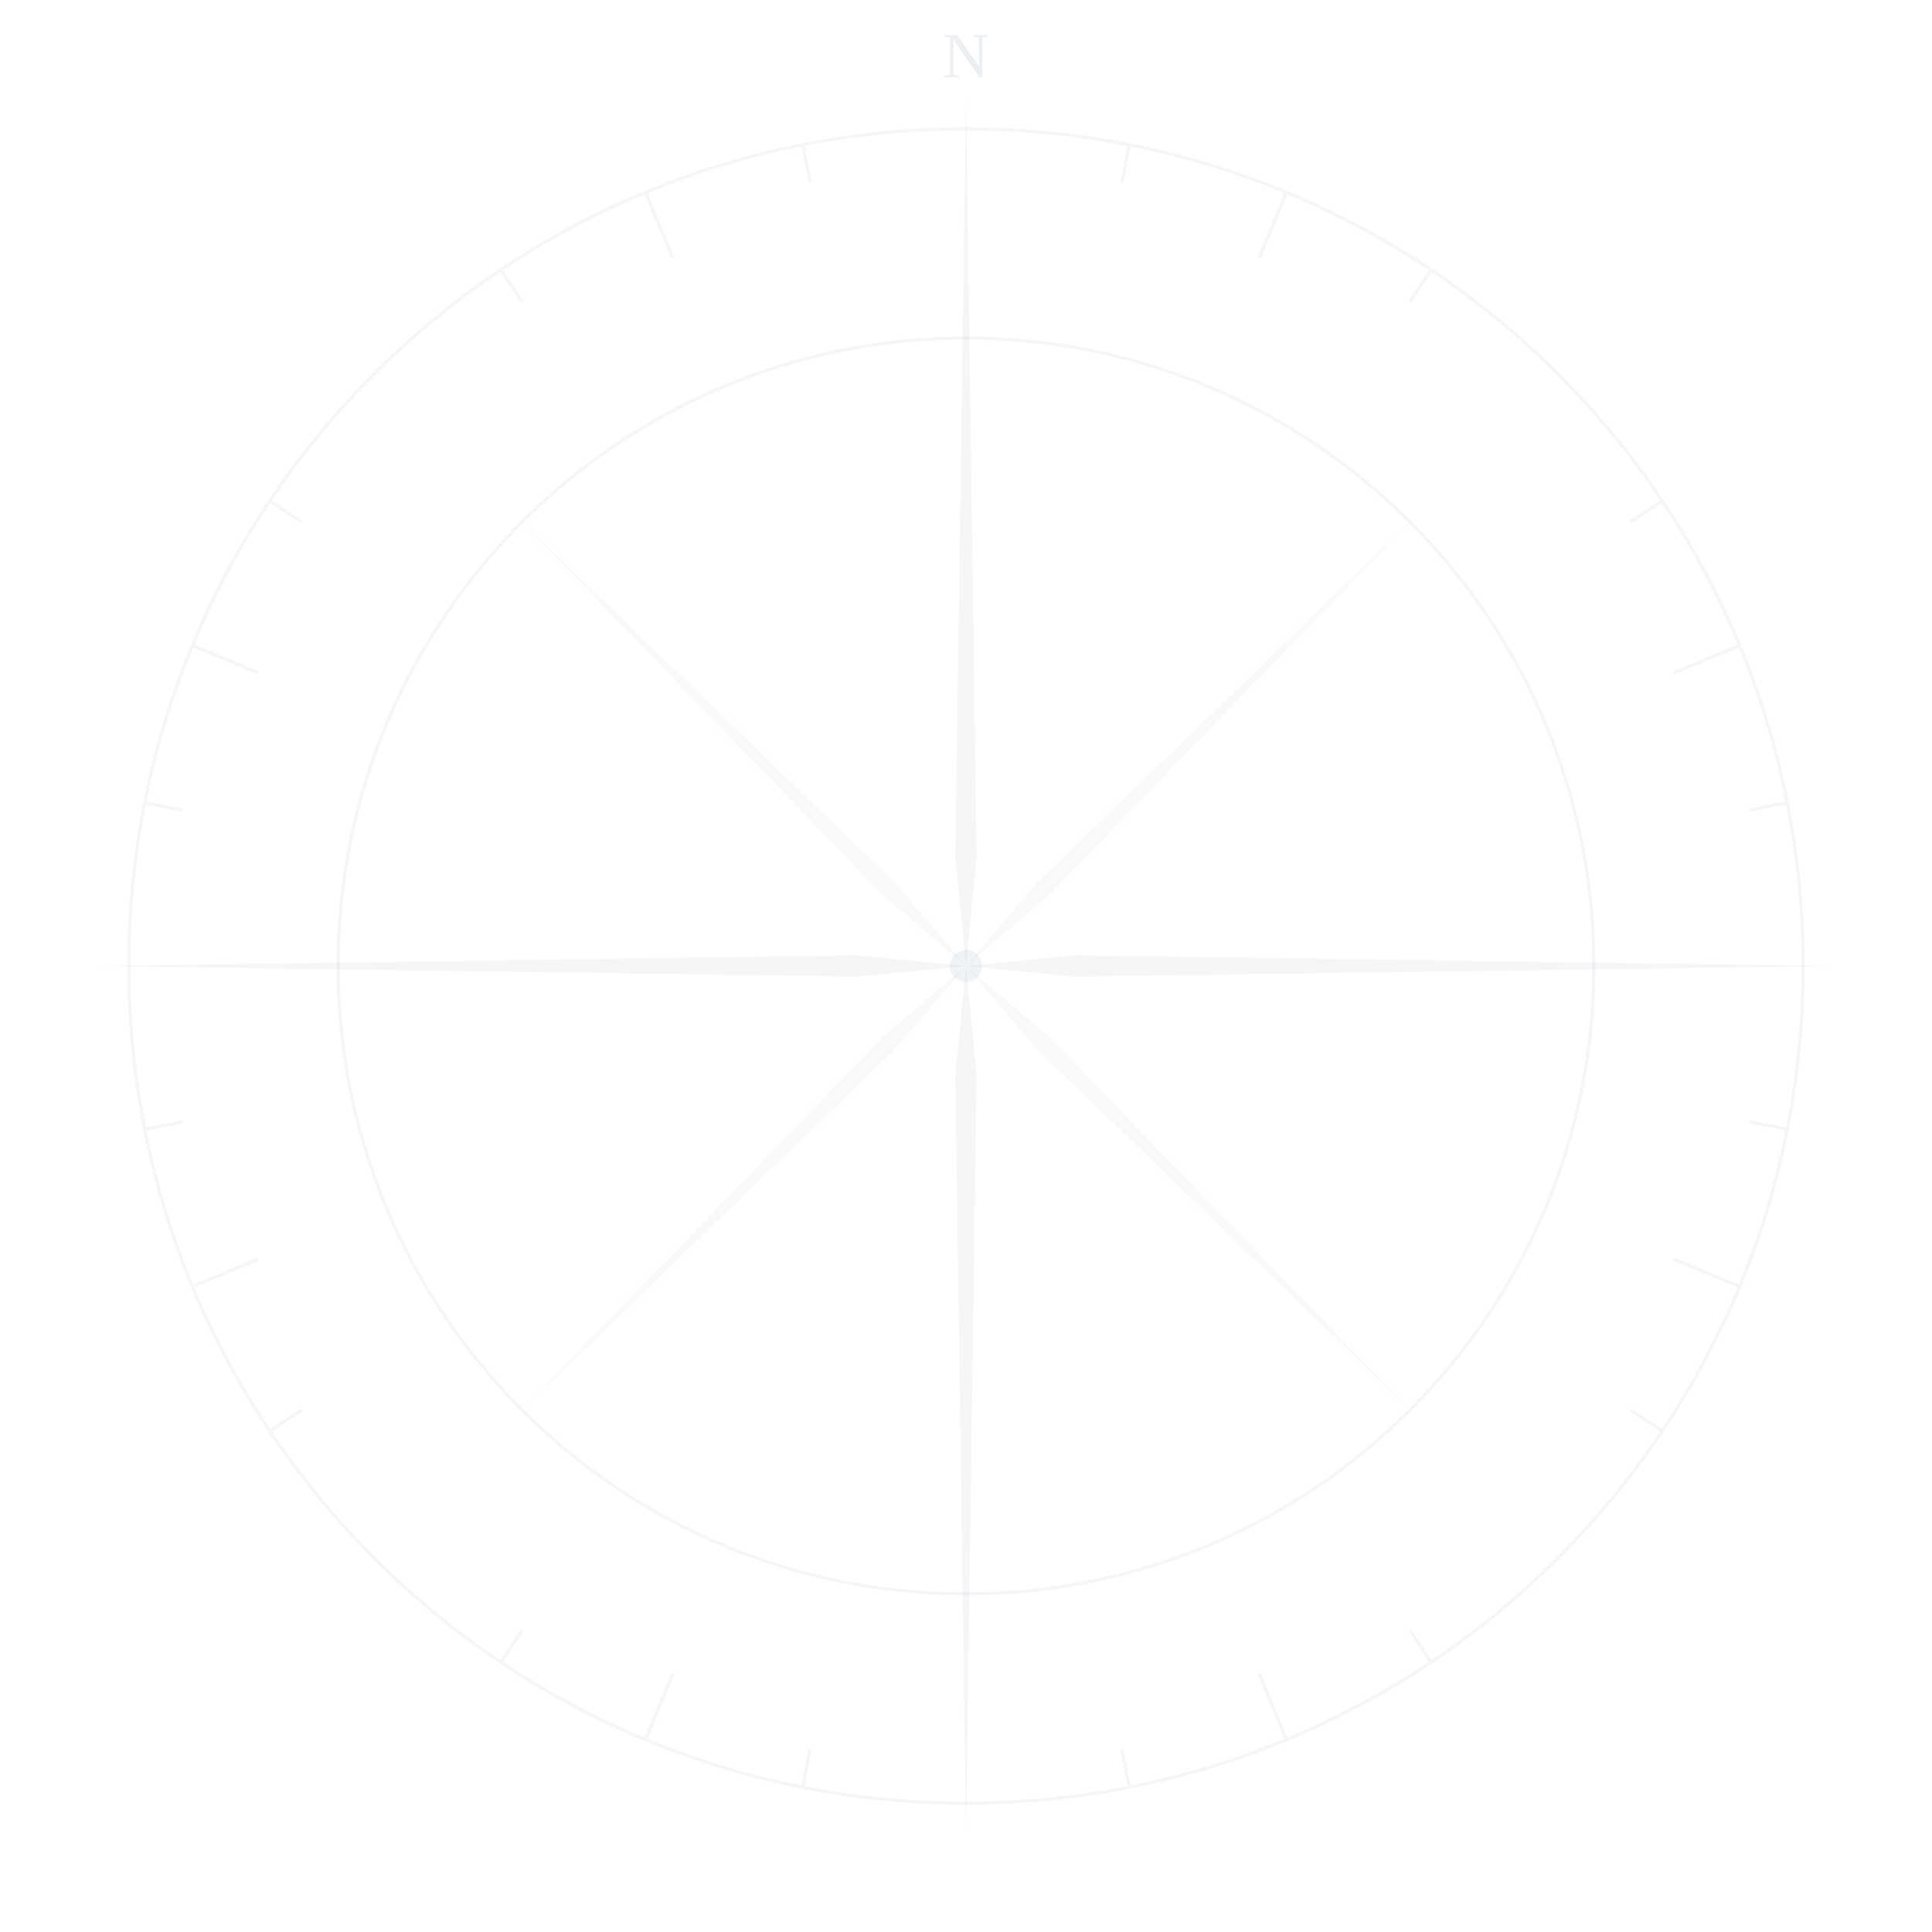
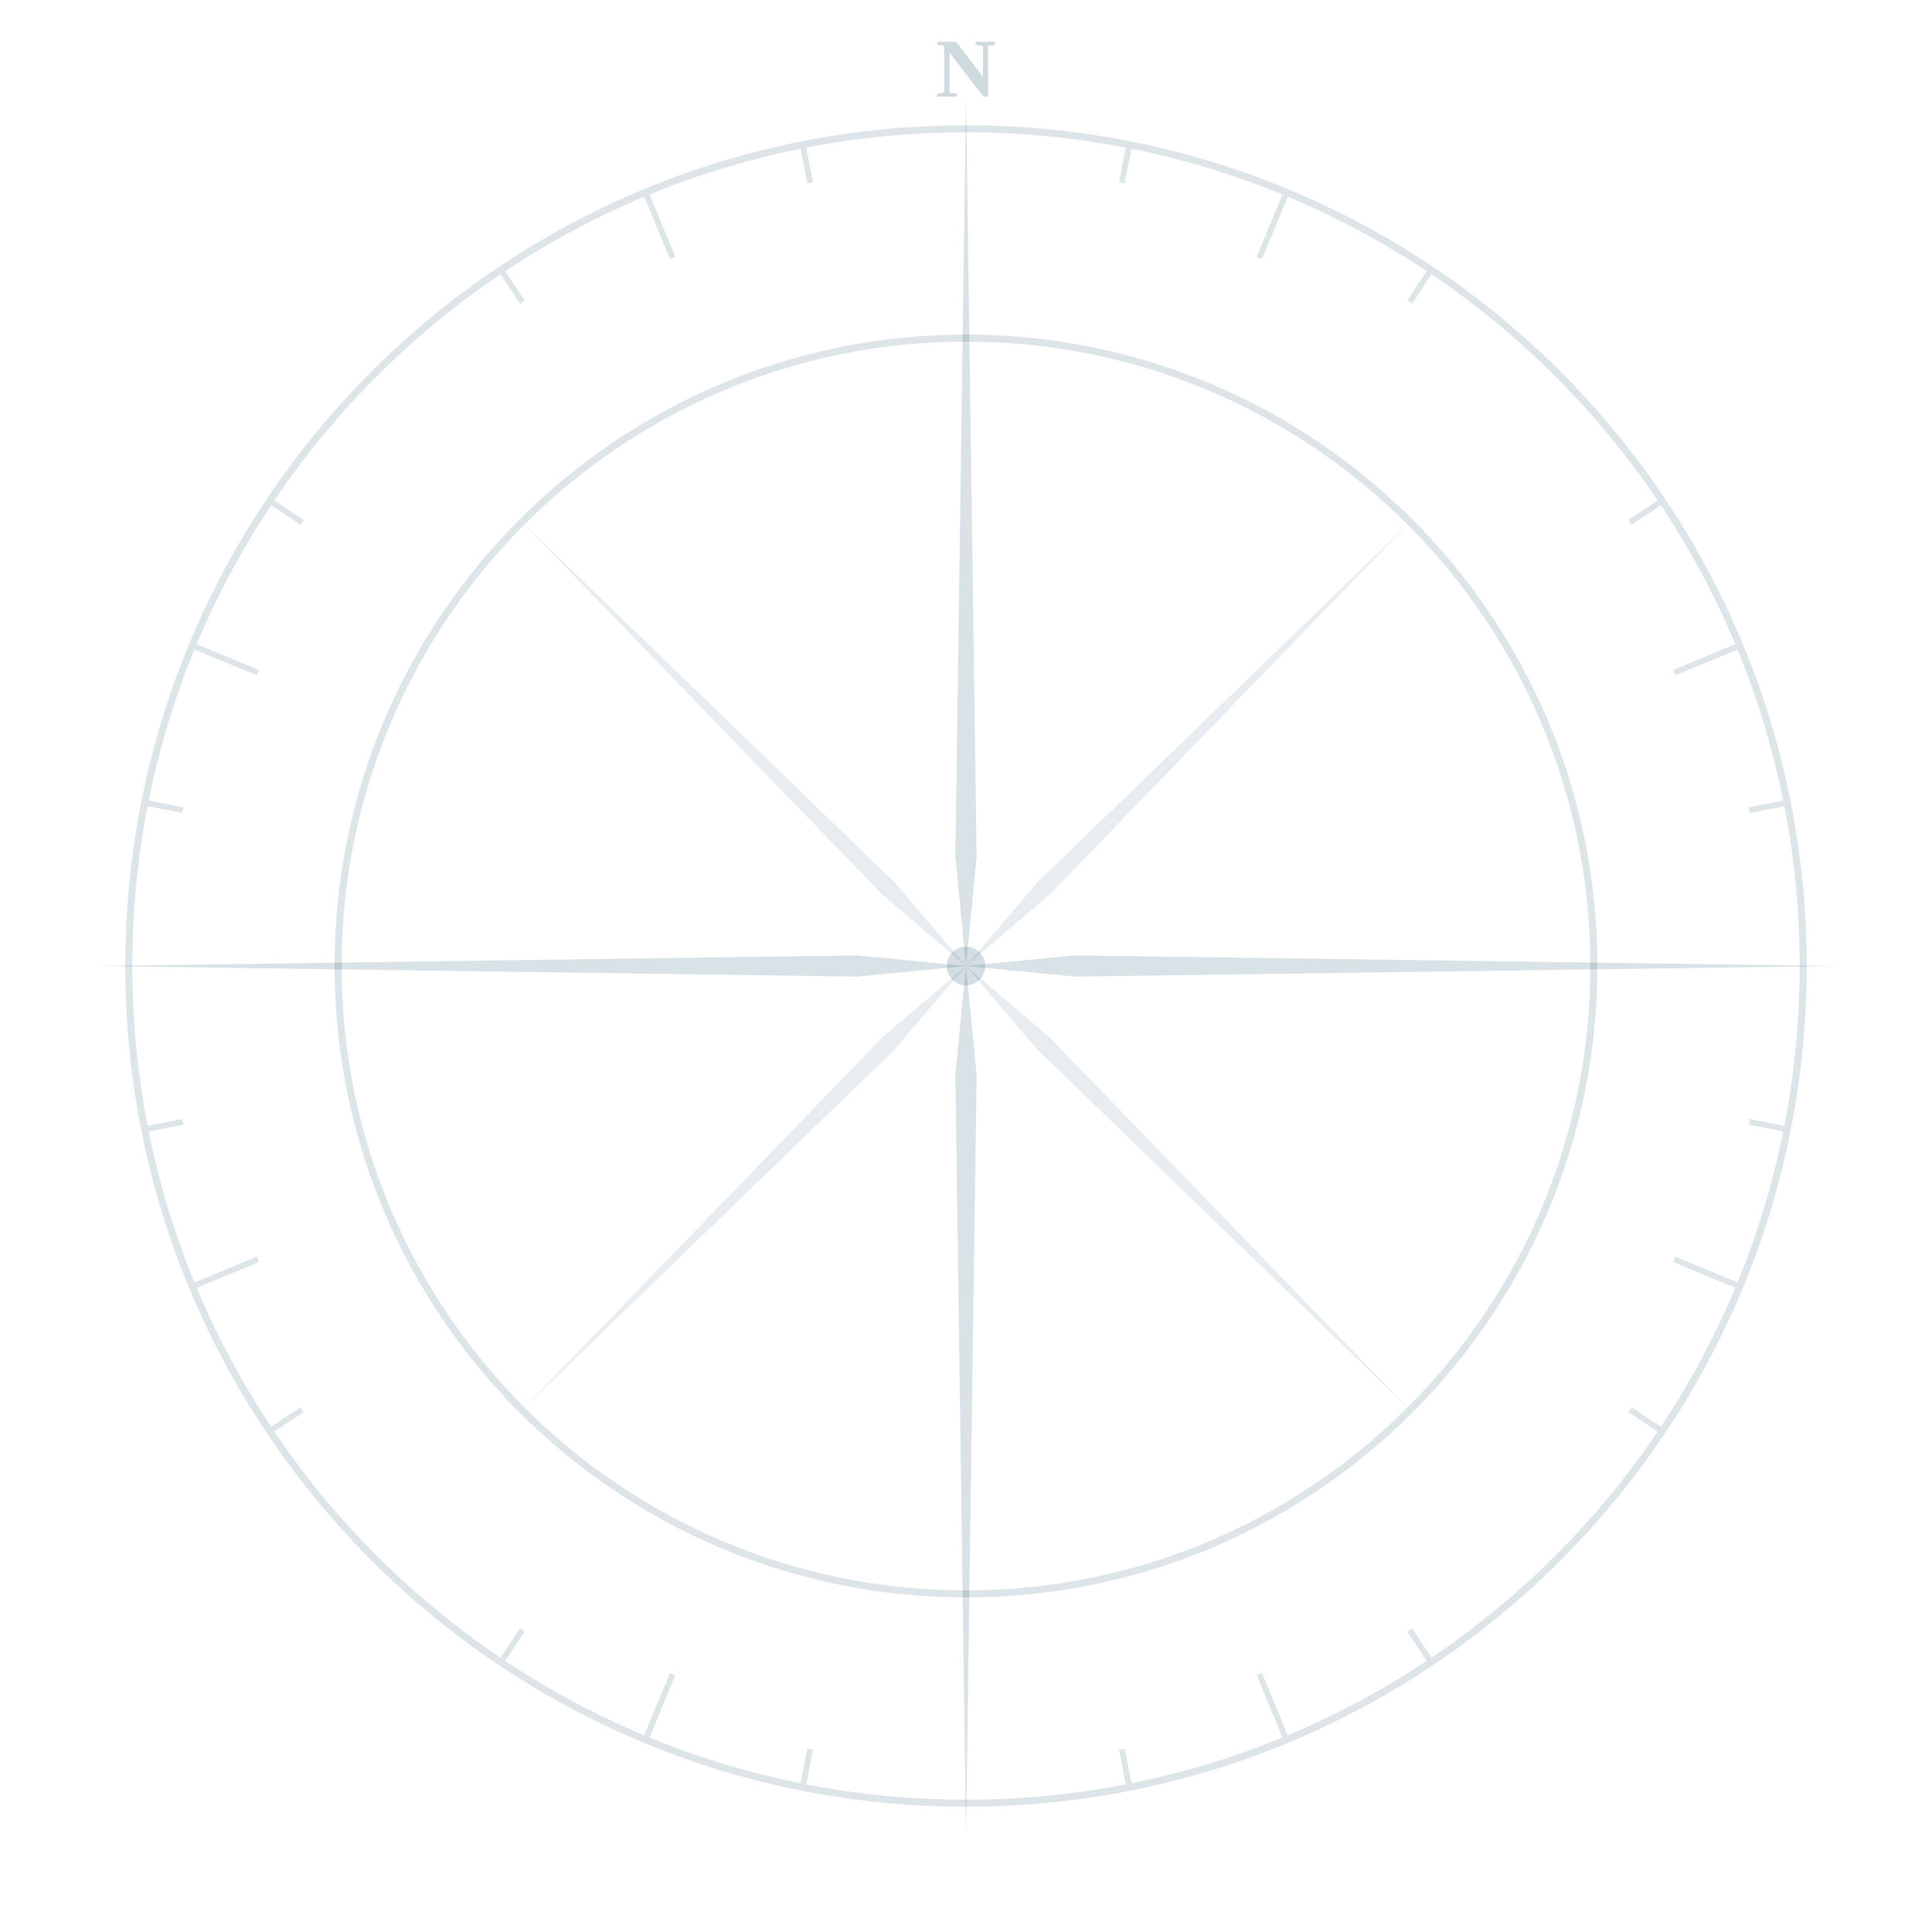
<svg xmlns="http://www.w3.org/2000/svg" width="600" height="600" viewBox="0 0 600 600">
  <g fill="#0E4461">
-     <path opacity="0.05" d="M300,300 L296.7,266.2 L300,30 L303.3,266.2 Z M300,300 L333.8,296.7 L570,300 L333.8,303.3 Z M300,300 L303.3,333.8 L300,570 L296.7,333.8 Z M300,300 L266.2,303.3 L30,300 L266.2,296.7 Z" />
-     <path opacity="0.035" d="M300,300 L322.1,274.1 L437.9,162.1 L325.9,277.9 Z M300,300 L325.9,322.1 L437.9,437.9 L322.1,325.9 Z M300,300 L277.9,325.9 L162.1,437.9 L274.1,322.1 Z M300,300 L274.1,277.9 L162.1,162.1 L277.9,274.1 Z" />
+     <path opacity="0.16" d="M300,300 L296.7,266.2 L300,30 L303.3,266.2 Z M300,300 L333.8,296.7 L570,300 L333.8,303.3 Z M300,300 L303.3,333.8 L300,570 L296.7,333.8 Z M300,300 L266.2,303.3 L30,300 L266.2,296.7 Z" />
+     <path opacity="0.10" d="M300,300 L322.1,274.1 L437.9,162.1 L325.9,277.9 Z M300,300 L325.9,322.1 L437.9,437.9 L322.1,325.9 Z M300,300 L277.9,325.9 L162.1,437.9 L274.1,322.1 Z M300,300 L274.1,277.9 L162.1,162.1 L277.9,274.1 Z" />
  </g>
-   <g stroke="#0E4461" stroke-width="1" opacity="0.05" fill="none">
+   <g stroke="#0E4461" stroke-width="1.8" opacity="0.14" fill="none">
    <path d="M348.4,56.8 L350.7,45 M391.1,80.1 L399.5,59.8 M437.8,93.8 L444.4,83.8 M506.2,162.2 L516.2,155.6 M519.9,208.9 L540.2,200.5 M543.2,251.6 L555,249.3 M543.2,348.4 L555,350.7 M519.9,391.1 L540.2,399.5 M506.2,437.8 L516.2,444.4 M437.8,506.2 L444.4,516.2 M391.1,519.9 L399.5,540.2 M348.4,543.2 L350.7,555 M251.6,543.2 L249.3,555 M208.9,519.9 L200.5,540.2 M162.2,506.2 L155.6,516.2 M93.8,437.8 L83.8,444.4 M80.1,391.1 L59.8,399.5 M56.8,348.4 L45,350.7 M56.8,251.6 L45,249.3 M80.1,208.9 L59.8,200.5 M93.8,162.2 L83.8,155.6 M162.2,93.8 L155.6,83.8 M208.9,80.1 L200.5,59.8 M251.6,56.8 L249.3,45" />
-     <circle cx="300" cy="300" r="260" />
-     <circle cx="300" cy="300" r="195" />
+     <circle cx="300" cy="300" r="260" stroke-width="2.2" />
+     <circle cx="300" cy="300" r="195" stroke-width="2.2" />
  </g>
-   <circle cx="300" cy="300" r="5" fill="#0E4461" opacity="0.06" />
-   <text x="300" y="24" text-anchor="middle" font-family="Georgia, 'Times New Roman', serif" font-size="20" fill="#0E4461" opacity="0.08">N</text>
+   <circle cx="300" cy="300" r="6" fill="#0E4461" opacity="0.18" />
+   <text x="300" y="30" text-anchor="middle" font-family="Georgia, 'Times New Roman', serif" font-size="26" font-weight="bold" fill="#0E4461" opacity="0.2">N</text>
</svg>
